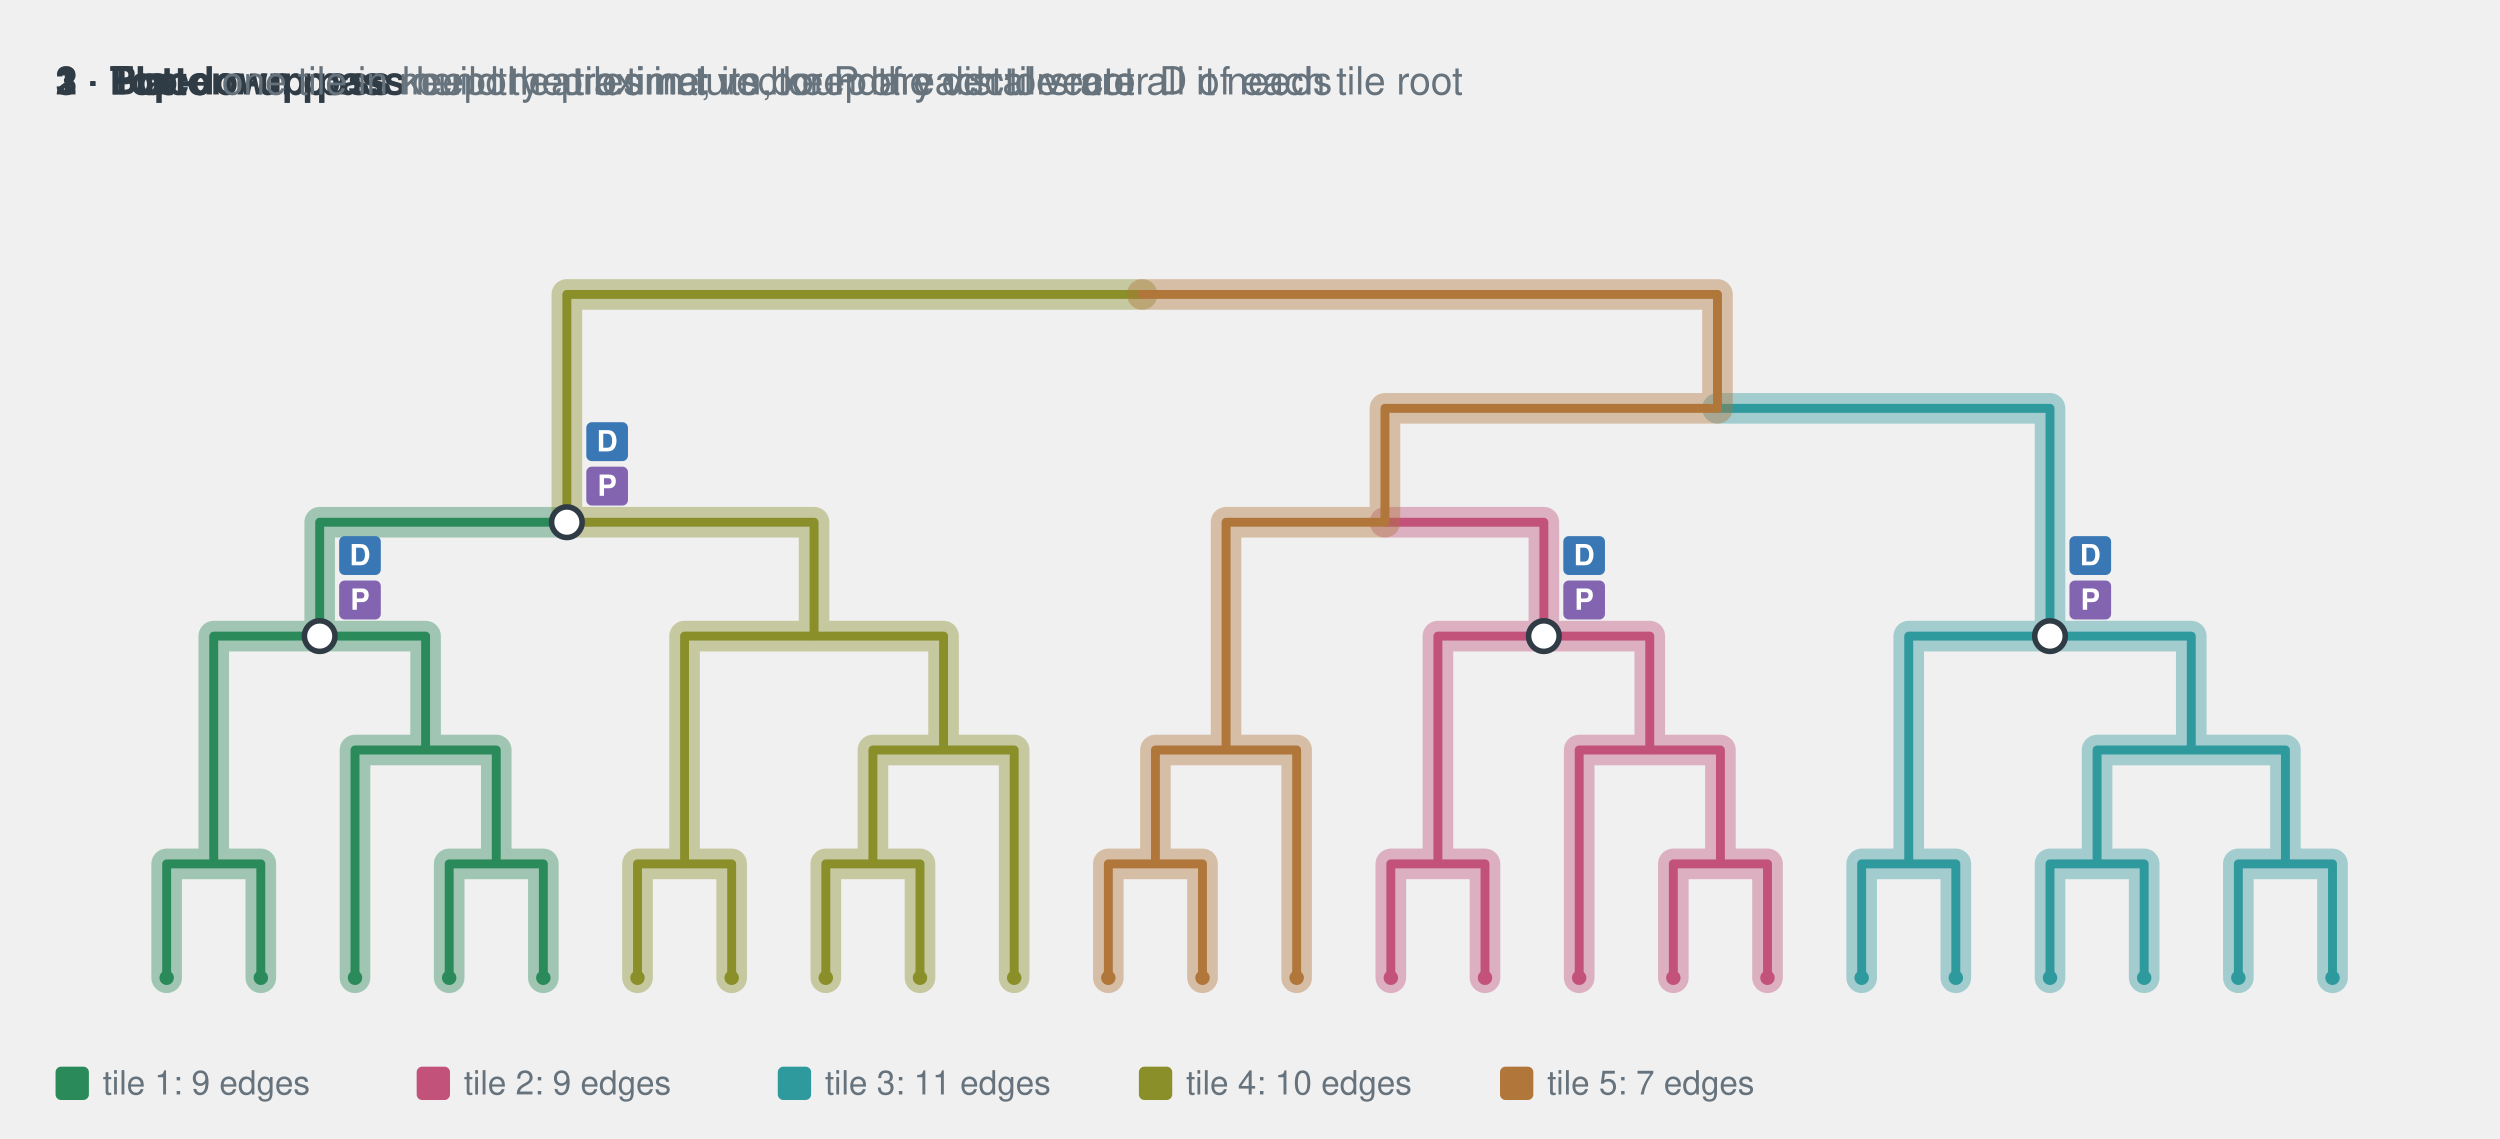
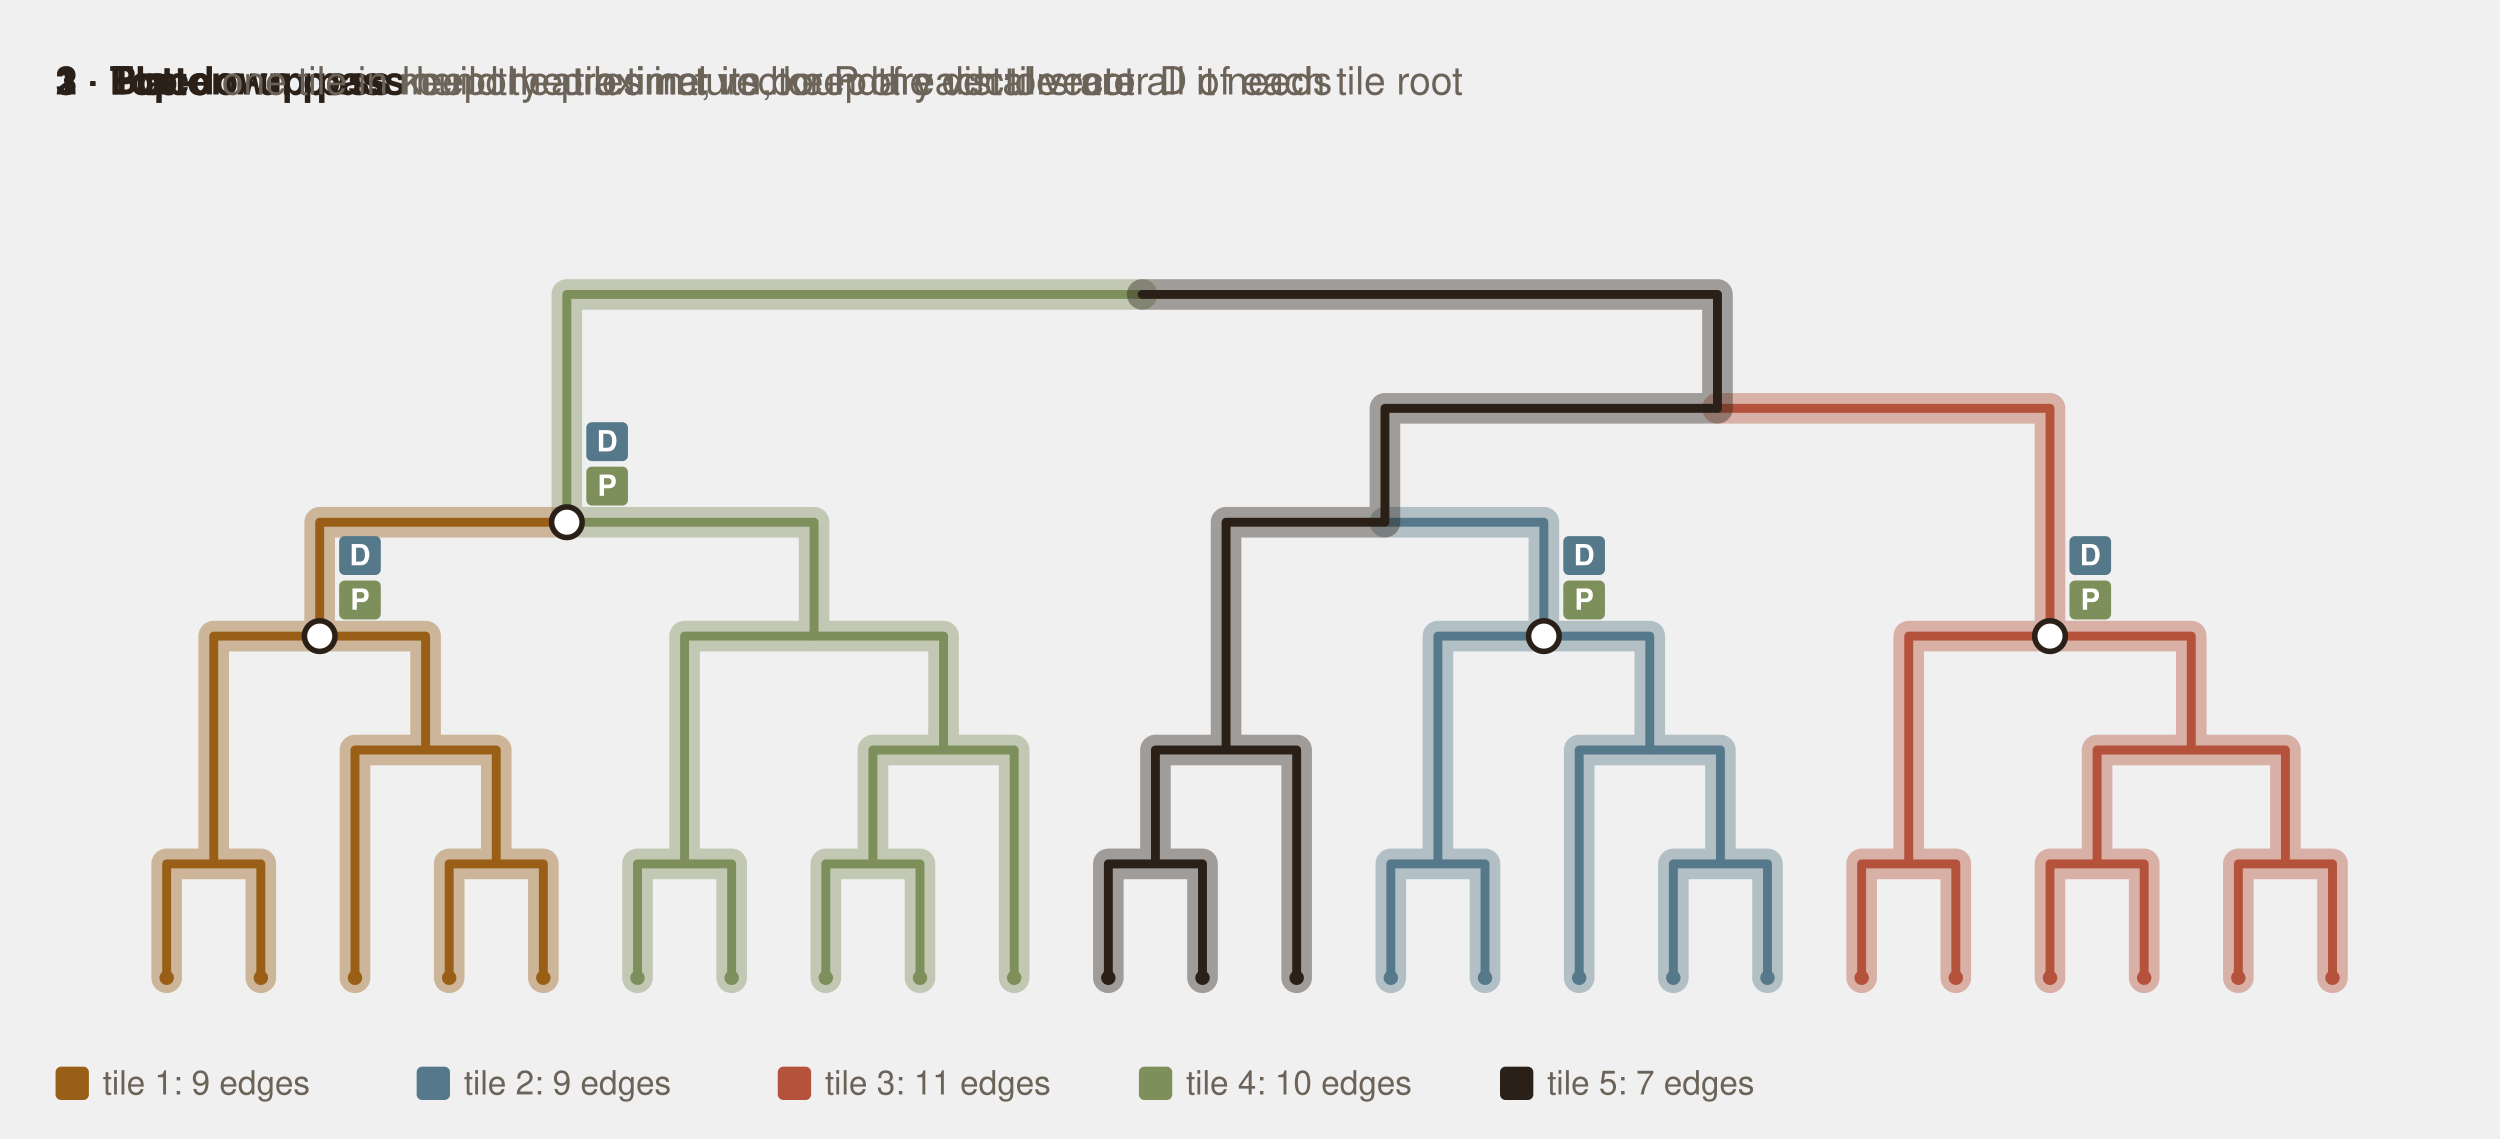
<svg xmlns="http://www.w3.org/2000/svg" viewBox="0 0 900 410" width="900" height="410" role="img" aria-labelledby="title desc">
  <style>text{font-family:"Helvetica Neue", Helvetica, Arial, "Liberation Sans", sans-serif}.mono{font-family:Menlo, Consolas, "DejaVu Sans Mono", "Liberation Mono", monospace}.static-only{display:none}@keyframes growX{from{transform:scaleX(0)}}@keyframes growY{from{transform:scaleY(0)}}@keyframes fadein{from{opacity:0}}@keyframes draw{from{stroke-dashoffset:1}}.a1{animation:ka1 21s ease-in-out infinite}@keyframes ka1{0.000%{opacity:0}1.905%{opacity:0}3.095%{opacity:1}29.524%{opacity:1}30.714%{opacity:0}100.000%{opacity:0}}.a2{animation:ka2 21s ease-in-out infinite}@keyframes ka2{0.000%{opacity:0}30.476%{opacity:0}31.667%{opacity:1}56.190%{opacity:1}57.381%{opacity:0}100.000%{opacity:0}}.a3{animation:ka3 21s ease-in-out infinite}@keyframes ka3{0.000%{opacity:0}57.143%{opacity:0}58.333%{opacity:1}97.143%{opacity:1}98.333%{opacity:0}100.000%{opacity:0}}.a4{animation:ka4 21s ease-in-out infinite}@keyframes ka4{0.000%{opacity:0}51.429%{opacity:0}52.381%{opacity:1}55.714%{opacity:1}56.667%{opacity:0}100.000%{opacity:0}}.a5{animation:ka5 21s ease-in-out infinite}@keyframes ka5{0.000%{opacity:0}59.048%{opacity:0}60.000%{opacity:1}64.286%{opacity:1}65.238%{opacity:0}100.000%{opacity:0}}.a6{animation:ka6 21s ease-in-out infinite}@keyframes ka6{0.000%{opacity:0}3.810%{opacity:0}5.238%{opacity:1}97.143%{opacity:1}98.571%{opacity:0}100.000%{opacity:0}}.a7{animation:ka7 21s ease-in-out infinite}@keyframes ka7{0.000%{opacity:0}46.667%{opacity:0}47.619%{opacity:1}50.952%{opacity:1}51.905%{opacity:0}100.000%{opacity:0}}.a8{animation:ka8 21s ease-in-out infinite}@keyframes ka8{0.000%{opacity:0}64.762%{opacity:0}65.714%{opacity:1}70.000%{opacity:1}70.952%{opacity:0}100.000%{opacity:0}}.a9{animation:ka9 21s ease-in-out infinite}@keyframes ka9{0.000%{opacity:0}9.048%{opacity:0}10.476%{opacity:1}97.143%{opacity:1}98.571%{opacity:0}100.000%{opacity:0}}.a10{animation:ka10 21s ease-in-out infinite}@keyframes ka10{0.000%{opacity:0}41.905%{opacity:0}42.857%{opacity:1}46.190%{opacity:1}47.143%{opacity:0}100.000%{opacity:0}}.a11{animation:ka11 21s ease-in-out infinite}@keyframes ka11{0.000%{opacity:0}70.476%{opacity:0}71.429%{opacity:1}75.714%{opacity:1}76.667%{opacity:0}100.000%{opacity:0}}.a12{animation:ka12 21s ease-in-out infinite}@keyframes ka12{0.000%{opacity:0}14.286%{opacity:0}15.714%{opacity:1}97.143%{opacity:1}98.571%{opacity:0}100.000%{opacity:0}}.a13{animation:ka13 21s ease-in-out infinite}@keyframes ka13{0.000%{opacity:0}37.143%{opacity:0}38.095%{opacity:1}41.429%{opacity:1}42.381%{opacity:0}100.000%{opacity:0}}.a14{animation:ka14 21s ease-in-out infinite}@keyframes ka14{0.000%{opacity:0}76.190%{opacity:0}77.143%{opacity:1}81.429%{opacity:1}82.381%{opacity:0}100.000%{opacity:0}}.a15{animation:ka15 21s ease-in-out infinite}@keyframes ka15{0.000%{opacity:0}19.524%{opacity:0}20.952%{opacity:1}97.143%{opacity:1}98.571%{opacity:0}100.000%{opacity:0}}.a16{animation:ka16 21s ease-in-out infinite}@keyframes ka16{0.000%{opacity:0}32.381%{opacity:0}33.333%{opacity:1}36.667%{opacity:1}37.619%{opacity:0}100.000%{opacity:0}}.a17{animation:ka17 21s ease-in-out infinite}@keyframes ka17{0.000%{opacity:0}81.905%{opacity:0}82.857%{opacity:1}87.143%{opacity:1}88.095%{opacity:0}100.000%{opacity:0}}.a18{animation:ka18 21s ease-in-out infinite}@keyframes ka18{0.000%{opacity:0}24.762%{opacity:0}26.190%{opacity:1}97.143%{opacity:1}98.571%{opacity:0}100.000%{opacity:0}}.a19{animation:ka19 21s ease-in-out infinite}@keyframes ka19{0.000%{opacity:0}3.810%{opacity:0}5.238%{opacity:1}97.143%{opacity:1}98.571%{opacity:0}100.000%{opacity:0}}.a20{animation:ka20 21s ease-in-out infinite}@keyframes ka20{0.000%{opacity:0}3.810%{opacity:0}5.238%{opacity:1}97.143%{opacity:1}98.571%{opacity:0}100.000%{opacity:0}}.a21{animation:ka21 21s ease-in-out infinite}@keyframes ka21{0.000%{opacity:0}3.810%{opacity:0}5.238%{opacity:1}97.143%{opacity:1}98.571%{opacity:0}100.000%{opacity:0}}.a22{animation:ka22 21s ease-in-out infinite}@keyframes ka22{0.000%{opacity:0}3.810%{opacity:0}5.238%{opacity:1}97.143%{opacity:1}98.571%{opacity:0}100.000%{opacity:0}}.a23{animation:ka23 21s ease-in-out infinite}@keyframes ka23{0.000%{opacity:0}3.810%{opacity:0}5.238%{opacity:1}97.143%{opacity:1}98.571%{opacity:0}100.000%{opacity:0}}.a24{animation:ka24 21s ease-in-out infinite}@keyframes ka24{0.000%{opacity:0}19.524%{opacity:0}20.952%{opacity:1}97.143%{opacity:1}98.571%{opacity:0}100.000%{opacity:0}}.a25{animation:ka25 21s ease-in-out infinite}@keyframes ka25{0.000%{opacity:0}19.524%{opacity:0}20.952%{opacity:1}97.143%{opacity:1}98.571%{opacity:0}100.000%{opacity:0}}.a26{animation:ka26 21s ease-in-out infinite}@keyframes ka26{0.000%{opacity:0}19.524%{opacity:0}20.952%{opacity:1}97.143%{opacity:1}98.571%{opacity:0}100.000%{opacity:0}}.a27{animation:ka27 21s ease-in-out infinite}@keyframes ka27{0.000%{opacity:0}19.524%{opacity:0}20.952%{opacity:1}97.143%{opacity:1}98.571%{opacity:0}100.000%{opacity:0}}.a28{animation:ka28 21s ease-in-out infinite}@keyframes ka28{0.000%{opacity:0}19.524%{opacity:0}20.952%{opacity:1}97.143%{opacity:1}98.571%{opacity:0}100.000%{opacity:0}}.a29{animation:ka29 21s ease-in-out infinite}@keyframes ka29{0.000%{opacity:0}24.762%{opacity:0}26.190%{opacity:1}97.143%{opacity:1}98.571%{opacity:0}100.000%{opacity:0}}.a30{animation:ka30 21s ease-in-out infinite}@keyframes ka30{0.000%{opacity:0}24.762%{opacity:0}26.190%{opacity:1}97.143%{opacity:1}98.571%{opacity:0}100.000%{opacity:0}}.a31{animation:ka31 21s ease-in-out infinite}@keyframes ka31{0.000%{opacity:0}24.762%{opacity:0}26.190%{opacity:1}97.143%{opacity:1}98.571%{opacity:0}100.000%{opacity:0}}.a32{animation:ka32 21s ease-in-out infinite}@keyframes ka32{0.000%{opacity:0}9.048%{opacity:0}10.476%{opacity:1}97.143%{opacity:1}98.571%{opacity:0}100.000%{opacity:0}}.a33{animation:ka33 21s ease-in-out infinite}@keyframes ka33{0.000%{opacity:0}9.048%{opacity:0}10.476%{opacity:1}97.143%{opacity:1}98.571%{opacity:0}100.000%{opacity:0}}.a34{animation:ka34 21s ease-in-out infinite}@keyframes ka34{0.000%{opacity:0}9.048%{opacity:0}10.476%{opacity:1}97.143%{opacity:1}98.571%{opacity:0}100.000%{opacity:0}}.a35{animation:ka35 21s ease-in-out infinite}@keyframes ka35{0.000%{opacity:0}9.048%{opacity:0}10.476%{opacity:1}97.143%{opacity:1}98.571%{opacity:0}100.000%{opacity:0}}.a36{animation:ka36 21s ease-in-out infinite}@keyframes ka36{0.000%{opacity:0}9.048%{opacity:0}10.476%{opacity:1}97.143%{opacity:1}98.571%{opacity:0}100.000%{opacity:0}}.a37{animation:ka37 21s ease-in-out infinite}@keyframes ka37{0.000%{opacity:0}14.286%{opacity:0}15.714%{opacity:1}97.143%{opacity:1}98.571%{opacity:0}100.000%{opacity:0}}.a38{animation:ka38 21s ease-in-out infinite}@keyframes ka38{0.000%{opacity:0}14.286%{opacity:0}15.714%{opacity:1}97.143%{opacity:1}98.571%{opacity:0}100.000%{opacity:0}}.a39{animation:ka39 21s ease-in-out infinite}@keyframes ka39{0.000%{opacity:0}14.286%{opacity:0}15.714%{opacity:1}97.143%{opacity:1}98.571%{opacity:0}100.000%{opacity:0}}.a40{animation:ka40 21s ease-in-out infinite}@keyframes ka40{0.000%{opacity:0}14.286%{opacity:0}15.714%{opacity:1}97.143%{opacity:1}98.571%{opacity:0}100.000%{opacity:0}}.a41{animation:ka41 21s ease-in-out infinite}@keyframes ka41{0.000%{opacity:0}14.286%{opacity:0}15.714%{opacity:1}97.143%{opacity:1}98.571%{opacity:0}100.000%{opacity:0}}.a42{animation:ka42 21s ease-in-out infinite}@keyframes ka42{0.000%{opacity:0}14.286%{opacity:0}15.714%{opacity:1}97.143%{opacity:1}98.571%{opacity:0}100.000%{opacity:0}}.a43{animation:ka43 21s ease-in-out infinite}@keyframes ka43{0.000%{opacity:0}6.667%{opacity:0}8.095%{opacity:1}97.143%{opacity:1}98.571%{opacity:0}100.000%{opacity:0}}.a44{animation:ka44 21s ease-in-out infinite}@keyframes ka44{0.000%{opacity:0}53.333%{opacity:0}54.762%{opacity:1}97.143%{opacity:1}98.571%{opacity:0}100.000%{opacity:0}}.a45{animation:ka45 21s ease-in-out infinite}@keyframes ka45{0.000%{opacity:0}11.905%{opacity:0}13.333%{opacity:1}97.143%{opacity:1}98.571%{opacity:0}100.000%{opacity:0}}.a46{animation:ka46 21s ease-in-out infinite}@keyframes ka46{0.000%{opacity:0}48.571%{opacity:0}50.000%{opacity:1}97.143%{opacity:1}98.571%{opacity:0}100.000%{opacity:0}}.a47{animation:ka47 21s ease-in-out infinite}@keyframes ka47{0.000%{opacity:0}17.143%{opacity:0}18.571%{opacity:1}97.143%{opacity:1}98.571%{opacity:0}100.000%{opacity:0}}.a48{animation:ka48 21s ease-in-out infinite}@keyframes ka48{0.000%{opacity:0}43.810%{opacity:0}45.238%{opacity:1}97.143%{opacity:1}98.571%{opacity:0}100.000%{opacity:0}}.a49{animation:ka49 21s ease-in-out infinite}@keyframes ka49{0.000%{opacity:0}22.381%{opacity:0}23.810%{opacity:1}97.143%{opacity:1}98.571%{opacity:0}100.000%{opacity:0}}.a50{animation:ka50 21s ease-in-out infinite}@keyframes ka50{0.000%{opacity:0}39.048%{opacity:0}40.476%{opacity:1}97.143%{opacity:1}98.571%{opacity:0}100.000%{opacity:0}}@media (prefers-reduced-motion:reduce){*{animation:none!important}.transient{display:none}.static-only{display:inline}}</style>
-   <text x="20" y="34" font-size="14" fill="#2f3b45" class="a1 transient">
+   <text x="20" y="34" font-size="14" fill="#2a2018" class="a1 transient">
    <tspan font-weight="bold">1 · Bottom-up pass</tspan>
-     <tspan fill="#66727c">build the tiles in turn, keep the distal vector D of each tile root</tspan>
+     <tspan fill="#6b6258">build the tiles in turn, keep the distal vector D of each tile root</tspan>
  </text>
-   <text x="20" y="34" font-size="14" fill="#2f3b45" class="a2 transient">
+   <text x="20" y="34" font-size="14" fill="#2a2018" class="a2 transient">
    <tspan font-weight="bold">2 · Top-down pass</tspan>
-     <tspan fill="#66727c">keep the proximal vector P of each tile root</tspan>
+     <tspan fill="#6b6258">keep the proximal vector P of each tile root</tspan>
  </text>
-   <text x="20" y="34" font-size="14" fill="#2f3b45" class="a3 transient">
+   <text x="20" y="34" font-size="14" fill="#2a2018" class="a3 transient">
    <tspan font-weight="bold">3 · Place</tspan>
-     <tspan fill="#66727c">one tile in memory at a time; its boundary vectors are all it needs</tspan>
+     <tspan fill="#6b6258">one tile in memory at a time; its boundary vectors are all it needs</tspan>
  </text>
-   <text x="20" y="34" font-size="14" fill="#2f3b45" class="static-only">
+   <text x="20" y="34" font-size="14" fill="#2a2018" class="static-only">
    <tspan font-weight="bold">5 tiles of at most 12 edges</tspan>
-     <tspan fill="#66727c">D, P: the boundary vectors kept for each tile root</tspan>
+     <tspan fill="#6b6258">D, P: the boundary vectors kept for each tile root</tspan>
  </text>
-   <path d="M76.95 311 H60 V352" fill="none" stroke="#c9d1d7" stroke-width="3" stroke-linejoin="round" stroke-linecap="round" />
-   <path d="M76.95 311 H93.9 V352" fill="none" stroke="#c9d1d7" stroke-width="3" stroke-linejoin="round" stroke-linecap="round" />
-   <path d="M115.09 229 H76.95 V311" fill="none" stroke="#c9d1d7" stroke-width="3" stroke-linejoin="round" stroke-linecap="round" />
-   <path d="M153.22 270 H127.8 V352" fill="none" stroke="#c9d1d7" stroke-width="3" stroke-linejoin="round" stroke-linecap="round" />
-   <path d="M178.65 311 H161.7 V352" fill="none" stroke="#c9d1d7" stroke-width="3" stroke-linejoin="round" stroke-linecap="round" />
-   <path d="M178.65 311 H195.6 V352" fill="none" stroke="#c9d1d7" stroke-width="3" stroke-linejoin="round" stroke-linecap="round" />
-   <path d="M153.22 270 H178.65 V311" fill="none" stroke="#c9d1d7" stroke-width="3" stroke-linejoin="round" stroke-linecap="round" />
-   <path d="M115.09 229 H153.22 V270" fill="none" stroke="#c9d1d7" stroke-width="3" stroke-linejoin="round" stroke-linecap="round" />
-   <path d="M204.07 188 H115.09 V229" fill="none" stroke="#c9d1d7" stroke-width="3" stroke-linejoin="round" stroke-linecap="round" />
-   <path d="M246.45 311 H229.5 V352" fill="none" stroke="#c9d1d7" stroke-width="3" stroke-linejoin="round" stroke-linecap="round" />
-   <path d="M246.45 311 H263.4 V352" fill="none" stroke="#c9d1d7" stroke-width="3" stroke-linejoin="round" stroke-linecap="round" />
-   <path d="M293.06 229 H246.45 V311" fill="none" stroke="#c9d1d7" stroke-width="3" stroke-linejoin="round" stroke-linecap="round" />
-   <path d="M314.25 311 H297.3 V352" fill="none" stroke="#c9d1d7" stroke-width="3" stroke-linejoin="round" stroke-linecap="round" />
-   <path d="M314.25 311 H331.2 V352" fill="none" stroke="#c9d1d7" stroke-width="3" stroke-linejoin="round" stroke-linecap="round" />
-   <path d="M339.68 270 H314.25 V311" fill="none" stroke="#c9d1d7" stroke-width="3" stroke-linejoin="round" stroke-linecap="round" />
-   <path d="M339.68 270 H365.1 V352" fill="none" stroke="#c9d1d7" stroke-width="3" stroke-linejoin="round" stroke-linecap="round" />
-   <path d="M293.06 229 H339.68 V270" fill="none" stroke="#c9d1d7" stroke-width="3" stroke-linejoin="round" stroke-linecap="round" />
-   <path d="M204.07 188 H293.06 V229" fill="none" stroke="#c9d1d7" stroke-width="3" stroke-linejoin="round" stroke-linecap="round" />
-   <path d="M411.18 106 H204.07 V188" fill="none" stroke="#c9d1d7" stroke-width="3" stroke-linejoin="round" stroke-linecap="round" />
-   <path d="M415.95 311 H399 V352" fill="none" stroke="#c9d1d7" stroke-width="3" stroke-linejoin="round" stroke-linecap="round" />
-   <path d="M415.95 311 H432.9 V352" fill="none" stroke="#c9d1d7" stroke-width="3" stroke-linejoin="round" stroke-linecap="round" />
-   <path d="M441.38 270 H415.95 V311" fill="none" stroke="#c9d1d7" stroke-width="3" stroke-linejoin="round" stroke-linecap="round" />
-   <path d="M441.38 270 H466.8 V352" fill="none" stroke="#c9d1d7" stroke-width="3" stroke-linejoin="round" stroke-linecap="round" />
-   <path d="M498.58 188 H441.38 V270" fill="none" stroke="#c9d1d7" stroke-width="3" stroke-linejoin="round" stroke-linecap="round" />
-   <path d="M517.65 311 H500.7 V352" fill="none" stroke="#c9d1d7" stroke-width="3" stroke-linejoin="round" stroke-linecap="round" />
-   <path d="M517.65 311 H534.6 V352" fill="none" stroke="#c9d1d7" stroke-width="3" stroke-linejoin="round" stroke-linecap="round" />
-   <path d="M555.79 229 H517.65 V311" fill="none" stroke="#c9d1d7" stroke-width="3" stroke-linejoin="round" stroke-linecap="round" />
-   <path d="M593.92 270 H568.5 V352" fill="none" stroke="#c9d1d7" stroke-width="3" stroke-linejoin="round" stroke-linecap="round" />
-   <path d="M619.35 311 H602.4 V352" fill="none" stroke="#c9d1d7" stroke-width="3" stroke-linejoin="round" stroke-linecap="round" />
-   <path d="M619.35 311 H636.3 V352" fill="none" stroke="#c9d1d7" stroke-width="3" stroke-linejoin="round" stroke-linecap="round" />
-   <path d="M593.92 270 H619.35 V311" fill="none" stroke="#c9d1d7" stroke-width="3" stroke-linejoin="round" stroke-linecap="round" />
-   <path d="M555.79 229 H593.92 V270" fill="none" stroke="#c9d1d7" stroke-width="3" stroke-linejoin="round" stroke-linecap="round" />
-   <path d="M498.58 188 H555.79 V229" fill="none" stroke="#c9d1d7" stroke-width="3" stroke-linejoin="round" stroke-linecap="round" />
-   <path d="M618.29 147 H498.58 V188" fill="none" stroke="#c9d1d7" stroke-width="3" stroke-linejoin="round" stroke-linecap="round" />
-   <path d="M687.15 311 H670.2 V352" fill="none" stroke="#c9d1d7" stroke-width="3" stroke-linejoin="round" stroke-linecap="round" />
-   <path d="M687.15 311 H704.1 V352" fill="none" stroke="#c9d1d7" stroke-width="3" stroke-linejoin="round" stroke-linecap="round" />
-   <path d="M738 229 H687.15 V311" fill="none" stroke="#c9d1d7" stroke-width="3" stroke-linejoin="round" stroke-linecap="round" />
-   <path d="M754.95 311 H738 V352" fill="none" stroke="#c9d1d7" stroke-width="3" stroke-linejoin="round" stroke-linecap="round" />
-   <path d="M754.95 311 H771.9 V352" fill="none" stroke="#c9d1d7" stroke-width="3" stroke-linejoin="round" stroke-linecap="round" />
-   <path d="M788.85 270 H754.95 V311" fill="none" stroke="#c9d1d7" stroke-width="3" stroke-linejoin="round" stroke-linecap="round" />
-   <path d="M822.75 311 H805.8 V352" fill="none" stroke="#c9d1d7" stroke-width="3" stroke-linejoin="round" stroke-linecap="round" />
-   <path d="M822.75 311 H839.7 V352" fill="none" stroke="#c9d1d7" stroke-width="3" stroke-linejoin="round" stroke-linecap="round" />
-   <path d="M788.85 270 H822.75 V311" fill="none" stroke="#c9d1d7" stroke-width="3" stroke-linejoin="round" stroke-linecap="round" />
-   <path d="M738 229 H788.85 V270" fill="none" stroke="#c9d1d7" stroke-width="3" stroke-linejoin="round" stroke-linecap="round" />
-   <path d="M618.29 147 H738 V229" fill="none" stroke="#c9d1d7" stroke-width="3" stroke-linejoin="round" stroke-linecap="round" />
-   <path d="M411.18 106 H618.29 V147" fill="none" stroke="#c9d1d7" stroke-width="3" stroke-linejoin="round" stroke-linecap="round" />
-   <path d="M76.95 311 H60 V352 M76.95 311 H93.9 V352 M115.09 229 H76.95 V311 M153.22 270 H127.8 V352 M178.65 311 H161.7 V352 M178.65 311 H195.6 V352 M153.22 270 H178.65 V311 M115.09 229 H153.22 V270 M204.07 188 H115.09 V229" fill="none" stroke="#2b8a5a" stroke-width="11" stroke-opacity="0.2" stroke-linejoin="round" stroke-linecap="round" class="a4 transient" />
-   <path d="M76.95 311 H60 V352 M76.95 311 H93.9 V352 M115.09 229 H76.95 V311 M153.22 270 H127.8 V352 M178.65 311 H161.7 V352 M178.65 311 H195.6 V352 M153.22 270 H178.65 V311 M115.09 229 H153.22 V270 M204.07 188 H115.09 V229" fill="none" stroke="#2b8a5a" stroke-width="11" stroke-opacity="0.25" stroke-linejoin="round" stroke-linecap="round" class="a5 transient" />
-   <path d="M76.95 311 H60 V352 M76.95 311 H93.9 V352 M115.09 229 H76.95 V311 M153.22 270 H127.8 V352 M178.65 311 H161.7 V352 M178.65 311 H195.6 V352 M153.22 270 H178.65 V311 M115.09 229 H153.22 V270 M204.07 188 H115.09 V229" fill="none" stroke="#2b8a5a" stroke-width="3.2" stroke-linejoin="round" stroke-linecap="round" class="a6" />
-   <path d="M517.65 311 H500.7 V352 M517.65 311 H534.6 V352 M555.79 229 H517.65 V311 M593.92 270 H568.5 V352 M619.35 311 H602.4 V352 M619.35 311 H636.3 V352 M593.92 270 H619.35 V311 M555.79 229 H593.92 V270 M498.58 188 H555.79 V229" fill="none" stroke="#c2527a" stroke-width="11" stroke-opacity="0.2" stroke-linejoin="round" stroke-linecap="round" class="a7 transient" />
-   <path d="M517.65 311 H500.7 V352 M517.65 311 H534.6 V352 M555.79 229 H517.65 V311 M593.92 270 H568.5 V352 M619.35 311 H602.4 V352 M619.35 311 H636.3 V352 M593.92 270 H619.35 V311 M555.79 229 H593.92 V270 M498.58 188 H555.79 V229" fill="none" stroke="#c2527a" stroke-width="11" stroke-opacity="0.25" stroke-linejoin="round" stroke-linecap="round" class="a8 transient" />
-   <path d="M517.65 311 H500.7 V352 M517.65 311 H534.6 V352 M555.79 229 H517.65 V311 M593.92 270 H568.5 V352 M619.35 311 H602.4 V352 M619.35 311 H636.3 V352 M593.92 270 H619.35 V311 M555.79 229 H593.92 V270 M498.58 188 H555.79 V229" fill="none" stroke="#c2527a" stroke-width="3.2" stroke-linejoin="round" stroke-linecap="round" class="a9" />
-   <path d="M687.15 311 H670.2 V352 M687.15 311 H704.1 V352 M738 229 H687.15 V311 M754.95 311 H738 V352 M754.95 311 H771.9 V352 M788.85 270 H754.95 V311 M822.75 311 H805.8 V352 M822.75 311 H839.7 V352 M788.85 270 H822.75 V311 M738 229 H788.85 V270 M618.29 147 H738 V229" fill="none" stroke="#2f9a9e" stroke-width="11" stroke-opacity="0.2" stroke-linejoin="round" stroke-linecap="round" class="a10 transient" />
-   <path d="M687.15 311 H670.2 V352 M687.15 311 H704.1 V352 M738 229 H687.15 V311 M754.95 311 H738 V352 M754.95 311 H771.9 V352 M788.85 270 H754.95 V311 M822.75 311 H805.8 V352 M822.75 311 H839.7 V352 M788.85 270 H822.75 V311 M738 229 H788.85 V270 M618.29 147 H738 V229" fill="none" stroke="#2f9a9e" stroke-width="11" stroke-opacity="0.25" stroke-linejoin="round" stroke-linecap="round" class="a11 transient" />
-   <path d="M687.15 311 H670.2 V352 M687.15 311 H704.1 V352 M738 229 H687.15 V311 M754.95 311 H738 V352 M754.95 311 H771.9 V352 M788.85 270 H754.95 V311 M822.75 311 H805.8 V352 M822.75 311 H839.7 V352 M788.85 270 H822.75 V311 M738 229 H788.85 V270 M618.29 147 H738 V229" fill="none" stroke="#2f9a9e" stroke-width="3.2" stroke-linejoin="round" stroke-linecap="round" class="a12" />
-   <path d="M246.45 311 H229.5 V352 M246.45 311 H263.4 V352 M293.06 229 H246.45 V311 M314.25 311 H297.3 V352 M314.25 311 H331.2 V352 M339.68 270 H314.25 V311 M339.68 270 H365.1 V352 M293.06 229 H339.68 V270 M204.07 188 H293.06 V229 M411.18 106 H204.07 V188" fill="none" stroke="#8a8f2a" stroke-width="11" stroke-opacity="0.2" stroke-linejoin="round" stroke-linecap="round" class="a13 transient" />
-   <path d="M246.45 311 H229.5 V352 M246.45 311 H263.4 V352 M293.06 229 H246.45 V311 M314.25 311 H297.3 V352 M314.25 311 H331.2 V352 M339.68 270 H314.25 V311 M339.68 270 H365.1 V352 M293.06 229 H339.68 V270 M204.07 188 H293.06 V229 M411.18 106 H204.07 V188" fill="none" stroke="#8a8f2a" stroke-width="11" stroke-opacity="0.25" stroke-linejoin="round" stroke-linecap="round" class="a14 transient" />
-   <path d="M246.45 311 H229.5 V352 M246.45 311 H263.4 V352 M293.06 229 H246.45 V311 M314.25 311 H297.3 V352 M314.25 311 H331.2 V352 M339.68 270 H314.25 V311 M339.68 270 H365.1 V352 M293.06 229 H339.68 V270 M204.07 188 H293.06 V229 M411.18 106 H204.07 V188" fill="none" stroke="#8a8f2a" stroke-width="3.2" stroke-linejoin="round" stroke-linecap="round" class="a15" />
-   <path d="M415.95 311 H399 V352 M415.95 311 H432.9 V352 M441.38 270 H415.95 V311 M441.38 270 H466.8 V352 M498.58 188 H441.38 V270 M618.29 147 H498.58 V188 M411.18 106 H618.29 V147" fill="none" stroke="#b0763a" stroke-width="11" stroke-opacity="0.2" stroke-linejoin="round" stroke-linecap="round" class="a16 transient" />
-   <path d="M415.95 311 H399 V352 M415.95 311 H432.9 V352 M441.38 270 H415.95 V311 M441.38 270 H466.8 V352 M498.58 188 H441.38 V270 M618.29 147 H498.58 V188 M411.18 106 H618.29 V147" fill="none" stroke="#b0763a" stroke-width="11" stroke-opacity="0.25" stroke-linejoin="round" stroke-linecap="round" class="a17 transient" />
-   <path d="M415.95 311 H399 V352 M415.95 311 H432.9 V352 M441.38 270 H415.95 V311 M441.38 270 H466.8 V352 M498.58 188 H441.38 V270 M618.29 147 H498.58 V188 M411.18 106 H618.29 V147" fill="none" stroke="#b0763a" stroke-width="3.2" stroke-linejoin="round" stroke-linecap="round" class="a18" />
-   <circle cx="60" cy="352" r="2.6" fill="#2b8a5a" class="a19" />
-   <circle cx="93.9" cy="352" r="2.6" fill="#2b8a5a" class="a20" />
-   <circle cx="127.8" cy="352" r="2.6" fill="#2b8a5a" class="a21" />
-   <circle cx="161.7" cy="352" r="2.6" fill="#2b8a5a" class="a22" />
-   <circle cx="195.6" cy="352" r="2.6" fill="#2b8a5a" class="a23" />
-   <circle cx="229.5" cy="352" r="2.6" fill="#8a8f2a" class="a24" />
-   <circle cx="263.4" cy="352" r="2.6" fill="#8a8f2a" class="a25" />
-   <circle cx="297.3" cy="352" r="2.6" fill="#8a8f2a" class="a26" />
-   <circle cx="331.2" cy="352" r="2.6" fill="#8a8f2a" class="a27" />
-   <circle cx="365.1" cy="352" r="2.6" fill="#8a8f2a" class="a28" />
-   <circle cx="399" cy="352" r="2.6" fill="#b0763a" class="a29" />
-   <circle cx="432.9" cy="352" r="2.6" fill="#b0763a" class="a30" />
-   <circle cx="466.8" cy="352" r="2.6" fill="#b0763a" class="a31" />
-   <circle cx="500.7" cy="352" r="2.6" fill="#c2527a" class="a32" />
-   <circle cx="534.6" cy="352" r="2.6" fill="#c2527a" class="a33" />
-   <circle cx="568.5" cy="352" r="2.6" fill="#c2527a" class="a34" />
-   <circle cx="602.4" cy="352" r="2.6" fill="#c2527a" class="a35" />
-   <circle cx="636.3" cy="352" r="2.6" fill="#c2527a" class="a36" />
-   <circle cx="670.2" cy="352" r="2.6" fill="#2f9a9e" class="a37" />
-   <circle cx="704.1" cy="352" r="2.6" fill="#2f9a9e" class="a38" />
-   <circle cx="738" cy="352" r="2.6" fill="#2f9a9e" class="a39" />
-   <circle cx="771.9" cy="352" r="2.6" fill="#2f9a9e" class="a40" />
-   <circle cx="805.8" cy="352" r="2.6" fill="#2f9a9e" class="a41" />
-   <circle cx="839.7" cy="352" r="2.6" fill="#2f9a9e" class="a42" />
-   <circle cx="115.09" cy="229" r="5.5" fill="#ffffff" stroke="#2f3b45" stroke-width="2" />
+   <path d="M76.95 311 H60 V352" fill="none" stroke="#d6cfc3" stroke-width="3" stroke-linejoin="round" stroke-linecap="round" />
+   <path d="M76.95 311 H93.9 V352" fill="none" stroke="#d6cfc3" stroke-width="3" stroke-linejoin="round" stroke-linecap="round" />
+   <path d="M115.09 229 H76.95 V311" fill="none" stroke="#d6cfc3" stroke-width="3" stroke-linejoin="round" stroke-linecap="round" />
+   <path d="M153.22 270 H127.8 V352" fill="none" stroke="#d6cfc3" stroke-width="3" stroke-linejoin="round" stroke-linecap="round" />
+   <path d="M178.65 311 H161.7 V352" fill="none" stroke="#d6cfc3" stroke-width="3" stroke-linejoin="round" stroke-linecap="round" />
+   <path d="M178.65 311 H195.6 V352" fill="none" stroke="#d6cfc3" stroke-width="3" stroke-linejoin="round" stroke-linecap="round" />
+   <path d="M153.22 270 H178.65 V311" fill="none" stroke="#d6cfc3" stroke-width="3" stroke-linejoin="round" stroke-linecap="round" />
+   <path d="M115.09 229 H153.22 V270" fill="none" stroke="#d6cfc3" stroke-width="3" stroke-linejoin="round" stroke-linecap="round" />
+   <path d="M204.07 188 H115.09 V229" fill="none" stroke="#d6cfc3" stroke-width="3" stroke-linejoin="round" stroke-linecap="round" />
+   <path d="M246.45 311 H229.5 V352" fill="none" stroke="#d6cfc3" stroke-width="3" stroke-linejoin="round" stroke-linecap="round" />
+   <path d="M246.45 311 H263.4 V352" fill="none" stroke="#d6cfc3" stroke-width="3" stroke-linejoin="round" stroke-linecap="round" />
+   <path d="M293.06 229 H246.45 V311" fill="none" stroke="#d6cfc3" stroke-width="3" stroke-linejoin="round" stroke-linecap="round" />
+   <path d="M314.25 311 H297.3 V352" fill="none" stroke="#d6cfc3" stroke-width="3" stroke-linejoin="round" stroke-linecap="round" />
+   <path d="M314.25 311 H331.2 V352" fill="none" stroke="#d6cfc3" stroke-width="3" stroke-linejoin="round" stroke-linecap="round" />
+   <path d="M339.68 270 H314.25 V311" fill="none" stroke="#d6cfc3" stroke-width="3" stroke-linejoin="round" stroke-linecap="round" />
+   <path d="M339.68 270 H365.1 V352" fill="none" stroke="#d6cfc3" stroke-width="3" stroke-linejoin="round" stroke-linecap="round" />
+   <path d="M293.06 229 H339.68 V270" fill="none" stroke="#d6cfc3" stroke-width="3" stroke-linejoin="round" stroke-linecap="round" />
+   <path d="M204.07 188 H293.06 V229" fill="none" stroke="#d6cfc3" stroke-width="3" stroke-linejoin="round" stroke-linecap="round" />
+   <path d="M411.18 106 H204.07 V188" fill="none" stroke="#d6cfc3" stroke-width="3" stroke-linejoin="round" stroke-linecap="round" />
+   <path d="M415.95 311 H399 V352" fill="none" stroke="#d6cfc3" stroke-width="3" stroke-linejoin="round" stroke-linecap="round" />
+   <path d="M415.95 311 H432.9 V352" fill="none" stroke="#d6cfc3" stroke-width="3" stroke-linejoin="round" stroke-linecap="round" />
+   <path d="M441.38 270 H415.95 V311" fill="none" stroke="#d6cfc3" stroke-width="3" stroke-linejoin="round" stroke-linecap="round" />
+   <path d="M441.38 270 H466.8 V352" fill="none" stroke="#d6cfc3" stroke-width="3" stroke-linejoin="round" stroke-linecap="round" />
+   <path d="M498.58 188 H441.38 V270" fill="none" stroke="#d6cfc3" stroke-width="3" stroke-linejoin="round" stroke-linecap="round" />
+   <path d="M517.65 311 H500.7 V352" fill="none" stroke="#d6cfc3" stroke-width="3" stroke-linejoin="round" stroke-linecap="round" />
+   <path d="M517.65 311 H534.6 V352" fill="none" stroke="#d6cfc3" stroke-width="3" stroke-linejoin="round" stroke-linecap="round" />
+   <path d="M555.79 229 H517.65 V311" fill="none" stroke="#d6cfc3" stroke-width="3" stroke-linejoin="round" stroke-linecap="round" />
+   <path d="M593.92 270 H568.5 V352" fill="none" stroke="#d6cfc3" stroke-width="3" stroke-linejoin="round" stroke-linecap="round" />
+   <path d="M619.35 311 H602.4 V352" fill="none" stroke="#d6cfc3" stroke-width="3" stroke-linejoin="round" stroke-linecap="round" />
+   <path d="M619.35 311 H636.3 V352" fill="none" stroke="#d6cfc3" stroke-width="3" stroke-linejoin="round" stroke-linecap="round" />
+   <path d="M593.92 270 H619.35 V311" fill="none" stroke="#d6cfc3" stroke-width="3" stroke-linejoin="round" stroke-linecap="round" />
+   <path d="M555.79 229 H593.92 V270" fill="none" stroke="#d6cfc3" stroke-width="3" stroke-linejoin="round" stroke-linecap="round" />
+   <path d="M498.58 188 H555.79 V229" fill="none" stroke="#d6cfc3" stroke-width="3" stroke-linejoin="round" stroke-linecap="round" />
+   <path d="M618.29 147 H498.58 V188" fill="none" stroke="#d6cfc3" stroke-width="3" stroke-linejoin="round" stroke-linecap="round" />
+   <path d="M687.15 311 H670.2 V352" fill="none" stroke="#d6cfc3" stroke-width="3" stroke-linejoin="round" stroke-linecap="round" />
+   <path d="M687.15 311 H704.1 V352" fill="none" stroke="#d6cfc3" stroke-width="3" stroke-linejoin="round" stroke-linecap="round" />
+   <path d="M738 229 H687.15 V311" fill="none" stroke="#d6cfc3" stroke-width="3" stroke-linejoin="round" stroke-linecap="round" />
+   <path d="M754.95 311 H738 V352" fill="none" stroke="#d6cfc3" stroke-width="3" stroke-linejoin="round" stroke-linecap="round" />
+   <path d="M754.95 311 H771.9 V352" fill="none" stroke="#d6cfc3" stroke-width="3" stroke-linejoin="round" stroke-linecap="round" />
+   <path d="M788.85 270 H754.95 V311" fill="none" stroke="#d6cfc3" stroke-width="3" stroke-linejoin="round" stroke-linecap="round" />
+   <path d="M822.75 311 H805.8 V352" fill="none" stroke="#d6cfc3" stroke-width="3" stroke-linejoin="round" stroke-linecap="round" />
+   <path d="M822.75 311 H839.7 V352" fill="none" stroke="#d6cfc3" stroke-width="3" stroke-linejoin="round" stroke-linecap="round" />
+   <path d="M788.85 270 H822.75 V311" fill="none" stroke="#d6cfc3" stroke-width="3" stroke-linejoin="round" stroke-linecap="round" />
+   <path d="M738 229 H788.85 V270" fill="none" stroke="#d6cfc3" stroke-width="3" stroke-linejoin="round" stroke-linecap="round" />
+   <path d="M618.29 147 H738 V229" fill="none" stroke="#d6cfc3" stroke-width="3" stroke-linejoin="round" stroke-linecap="round" />
+   <path d="M411.18 106 H618.29 V147" fill="none" stroke="#d6cfc3" stroke-width="3" stroke-linejoin="round" stroke-linecap="round" />
+   <path d="M76.95 311 H60 V352 M76.95 311 H93.9 V352 M115.09 229 H76.95 V311 M153.22 270 H127.8 V352 M178.65 311 H161.7 V352 M178.65 311 H195.6 V352 M153.22 270 H178.65 V311 M115.09 229 H153.22 V270 M204.07 188 H115.09 V229" fill="none" stroke="#9a5f16" stroke-width="11" stroke-opacity="0.2" stroke-linejoin="round" stroke-linecap="round" class="a4 transient" />
+   <path d="M76.95 311 H60 V352 M76.95 311 H93.9 V352 M115.09 229 H76.95 V311 M153.22 270 H127.8 V352 M178.65 311 H161.7 V352 M178.65 311 H195.6 V352 M153.22 270 H178.65 V311 M115.09 229 H153.22 V270 M204.07 188 H115.09 V229" fill="none" stroke="#9a5f16" stroke-width="11" stroke-opacity="0.25" stroke-linejoin="round" stroke-linecap="round" class="a5 transient" />
+   <path d="M76.95 311 H60 V352 M76.95 311 H93.9 V352 M115.09 229 H76.95 V311 M153.22 270 H127.8 V352 M178.65 311 H161.7 V352 M178.65 311 H195.6 V352 M153.22 270 H178.65 V311 M115.09 229 H153.22 V270 M204.07 188 H115.09 V229" fill="none" stroke="#9a5f16" stroke-width="3.2" stroke-linejoin="round" stroke-linecap="round" class="a6" />
+   <path d="M517.65 311 H500.7 V352 M517.65 311 H534.6 V352 M555.79 229 H517.65 V311 M593.92 270 H568.5 V352 M619.35 311 H602.4 V352 M619.35 311 H636.3 V352 M593.92 270 H619.35 V311 M555.79 229 H593.92 V270 M498.58 188 H555.79 V229" fill="none" stroke="#55788a" stroke-width="11" stroke-opacity="0.2" stroke-linejoin="round" stroke-linecap="round" class="a7 transient" />
+   <path d="M517.65 311 H500.7 V352 M517.65 311 H534.6 V352 M555.79 229 H517.65 V311 M593.92 270 H568.5 V352 M619.35 311 H602.4 V352 M619.35 311 H636.3 V352 M593.92 270 H619.35 V311 M555.79 229 H593.92 V270 M498.58 188 H555.79 V229" fill="none" stroke="#55788a" stroke-width="11" stroke-opacity="0.25" stroke-linejoin="round" stroke-linecap="round" class="a8 transient" />
+   <path d="M517.65 311 H500.7 V352 M517.65 311 H534.6 V352 M555.79 229 H517.65 V311 M593.92 270 H568.5 V352 M619.35 311 H602.4 V352 M619.35 311 H636.3 V352 M593.92 270 H619.35 V311 M555.79 229 H593.92 V270 M498.58 188 H555.79 V229" fill="none" stroke="#55788a" stroke-width="3.2" stroke-linejoin="round" stroke-linecap="round" class="a9" />
+   <path d="M687.15 311 H670.2 V352 M687.15 311 H704.1 V352 M738 229 H687.15 V311 M754.95 311 H738 V352 M754.95 311 H771.9 V352 M788.85 270 H754.95 V311 M822.75 311 H805.8 V352 M822.75 311 H839.7 V352 M788.85 270 H822.75 V311 M738 229 H788.85 V270 M618.29 147 H738 V229" fill="none" stroke="#b5523b" stroke-width="11" stroke-opacity="0.2" stroke-linejoin="round" stroke-linecap="round" class="a10 transient" />
+   <path d="M687.15 311 H670.2 V352 M687.15 311 H704.1 V352 M738 229 H687.15 V311 M754.95 311 H738 V352 M754.95 311 H771.9 V352 M788.85 270 H754.95 V311 M822.75 311 H805.8 V352 M822.75 311 H839.7 V352 M788.85 270 H822.75 V311 M738 229 H788.85 V270 M618.29 147 H738 V229" fill="none" stroke="#b5523b" stroke-width="11" stroke-opacity="0.25" stroke-linejoin="round" stroke-linecap="round" class="a11 transient" />
+   <path d="M687.15 311 H670.2 V352 M687.15 311 H704.1 V352 M738 229 H687.15 V311 M754.95 311 H738 V352 M754.95 311 H771.9 V352 M788.85 270 H754.95 V311 M822.75 311 H805.8 V352 M822.75 311 H839.7 V352 M788.85 270 H822.75 V311 M738 229 H788.85 V270 M618.29 147 H738 V229" fill="none" stroke="#b5523b" stroke-width="3.2" stroke-linejoin="round" stroke-linecap="round" class="a12" />
+   <path d="M246.45 311 H229.5 V352 M246.45 311 H263.4 V352 M293.06 229 H246.45 V311 M314.25 311 H297.3 V352 M314.25 311 H331.2 V352 M339.68 270 H314.25 V311 M339.68 270 H365.1 V352 M293.06 229 H339.68 V270 M204.07 188 H293.06 V229 M411.18 106 H204.07 V188" fill="none" stroke="#7d8f5a" stroke-width="11" stroke-opacity="0.2" stroke-linejoin="round" stroke-linecap="round" class="a13 transient" />
+   <path d="M246.45 311 H229.5 V352 M246.45 311 H263.4 V352 M293.06 229 H246.45 V311 M314.25 311 H297.3 V352 M314.25 311 H331.2 V352 M339.68 270 H314.25 V311 M339.68 270 H365.1 V352 M293.06 229 H339.68 V270 M204.07 188 H293.06 V229 M411.18 106 H204.07 V188" fill="none" stroke="#7d8f5a" stroke-width="11" stroke-opacity="0.25" stroke-linejoin="round" stroke-linecap="round" class="a14 transient" />
+   <path d="M246.45 311 H229.5 V352 M246.45 311 H263.4 V352 M293.06 229 H246.45 V311 M314.25 311 H297.3 V352 M314.25 311 H331.2 V352 M339.68 270 H314.25 V311 M339.68 270 H365.1 V352 M293.06 229 H339.68 V270 M204.07 188 H293.06 V229 M411.18 106 H204.07 V188" fill="none" stroke="#7d8f5a" stroke-width="3.2" stroke-linejoin="round" stroke-linecap="round" class="a15" />
+   <path d="M415.95 311 H399 V352 M415.95 311 H432.9 V352 M441.38 270 H415.95 V311 M441.38 270 H466.8 V352 M498.58 188 H441.38 V270 M618.29 147 H498.58 V188 M411.18 106 H618.29 V147" fill="none" stroke="#2a2018" stroke-width="11" stroke-opacity="0.2" stroke-linejoin="round" stroke-linecap="round" class="a16 transient" />
+   <path d="M415.95 311 H399 V352 M415.95 311 H432.9 V352 M441.38 270 H415.95 V311 M441.38 270 H466.8 V352 M498.58 188 H441.38 V270 M618.29 147 H498.58 V188 M411.18 106 H618.29 V147" fill="none" stroke="#2a2018" stroke-width="11" stroke-opacity="0.25" stroke-linejoin="round" stroke-linecap="round" class="a17 transient" />
+   <path d="M415.95 311 H399 V352 M415.95 311 H432.9 V352 M441.38 270 H415.95 V311 M441.38 270 H466.8 V352 M498.58 188 H441.38 V270 M618.29 147 H498.58 V188 M411.18 106 H618.29 V147" fill="none" stroke="#2a2018" stroke-width="3.2" stroke-linejoin="round" stroke-linecap="round" class="a18" />
+   <circle cx="60" cy="352" r="2.6" fill="#9a5f16" class="a19" />
+   <circle cx="93.9" cy="352" r="2.6" fill="#9a5f16" class="a20" />
+   <circle cx="127.8" cy="352" r="2.6" fill="#9a5f16" class="a21" />
+   <circle cx="161.7" cy="352" r="2.6" fill="#9a5f16" class="a22" />
+   <circle cx="195.6" cy="352" r="2.6" fill="#9a5f16" class="a23" />
+   <circle cx="229.5" cy="352" r="2.6" fill="#7d8f5a" class="a24" />
+   <circle cx="263.4" cy="352" r="2.6" fill="#7d8f5a" class="a25" />
+   <circle cx="297.3" cy="352" r="2.6" fill="#7d8f5a" class="a26" />
+   <circle cx="331.2" cy="352" r="2.6" fill="#7d8f5a" class="a27" />
+   <circle cx="365.1" cy="352" r="2.6" fill="#7d8f5a" class="a28" />
+   <circle cx="399" cy="352" r="2.6" fill="#2a2018" class="a29" />
+   <circle cx="432.9" cy="352" r="2.6" fill="#2a2018" class="a30" />
+   <circle cx="466.8" cy="352" r="2.6" fill="#2a2018" class="a31" />
+   <circle cx="500.7" cy="352" r="2.6" fill="#55788a" class="a32" />
+   <circle cx="534.6" cy="352" r="2.6" fill="#55788a" class="a33" />
+   <circle cx="568.5" cy="352" r="2.6" fill="#55788a" class="a34" />
+   <circle cx="602.4" cy="352" r="2.6" fill="#55788a" class="a35" />
+   <circle cx="636.3" cy="352" r="2.6" fill="#55788a" class="a36" />
+   <circle cx="670.2" cy="352" r="2.6" fill="#b5523b" class="a37" />
+   <circle cx="704.1" cy="352" r="2.6" fill="#b5523b" class="a38" />
+   <circle cx="738" cy="352" r="2.6" fill="#b5523b" class="a39" />
+   <circle cx="771.9" cy="352" r="2.6" fill="#b5523b" class="a40" />
+   <circle cx="805.8" cy="352" r="2.6" fill="#b5523b" class="a41" />
+   <circle cx="839.7" cy="352" r="2.6" fill="#b5523b" class="a42" />
+   <circle cx="115.09" cy="229" r="5.5" fill="#ffffff" stroke="#2a2018" stroke-width="2" />
  <g class="a43">
-     <rect x="122.09" y="193" width="15" height="14" fill="#3a78b5" rx="2" />
+     <rect x="122.09" y="193" width="15" height="14" fill="#55788a" rx="2" />
    <text x="129.59" y="203.5" font-size="10.5" fill="#ffffff" text-anchor="middle" font-weight="bold">D</text>
  </g>
  <g class="a44">
-     <rect x="122.09" y="209" width="15" height="14" fill="#8264b0" rx="2" />
+     <rect x="122.09" y="209" width="15" height="14" fill="#7d8f5a" rx="2" />
    <text x="129.59" y="219.5" font-size="10.5" fill="#ffffff" text-anchor="middle" font-weight="bold">P</text>
  </g>
-   <circle cx="555.79" cy="229" r="5.5" fill="#ffffff" stroke="#2f3b45" stroke-width="2" />
+   <circle cx="555.79" cy="229" r="5.5" fill="#ffffff" stroke="#2a2018" stroke-width="2" />
  <g class="a45">
-     <rect x="562.79" y="193" width="15" height="14" fill="#3a78b5" rx="2" />
+     <rect x="562.79" y="193" width="15" height="14" fill="#55788a" rx="2" />
    <text x="570.29" y="203.5" font-size="10.5" fill="#ffffff" text-anchor="middle" font-weight="bold">D</text>
  </g>
  <g class="a46">
-     <rect x="562.79" y="209" width="15" height="14" fill="#8264b0" rx="2" />
+     <rect x="562.79" y="209" width="15" height="14" fill="#7d8f5a" rx="2" />
    <text x="570.29" y="219.5" font-size="10.5" fill="#ffffff" text-anchor="middle" font-weight="bold">P</text>
  </g>
-   <circle cx="738" cy="229" r="5.5" fill="#ffffff" stroke="#2f3b45" stroke-width="2" />
+   <circle cx="738" cy="229" r="5.5" fill="#ffffff" stroke="#2a2018" stroke-width="2" />
  <g class="a47">
-     <rect x="745" y="193" width="15" height="14" fill="#3a78b5" rx="2" />
+     <rect x="745" y="193" width="15" height="14" fill="#55788a" rx="2" />
    <text x="752.5" y="203.5" font-size="10.5" fill="#ffffff" text-anchor="middle" font-weight="bold">D</text>
  </g>
  <g class="a48">
-     <rect x="745" y="209" width="15" height="14" fill="#8264b0" rx="2" />
+     <rect x="745" y="209" width="15" height="14" fill="#7d8f5a" rx="2" />
    <text x="752.5" y="219.5" font-size="10.5" fill="#ffffff" text-anchor="middle" font-weight="bold">P</text>
  </g>
-   <circle cx="204.07" cy="188" r="5.5" fill="#ffffff" stroke="#2f3b45" stroke-width="2" />
+   <circle cx="204.07" cy="188" r="5.5" fill="#ffffff" stroke="#2a2018" stroke-width="2" />
  <g class="a49">
-     <rect x="211.07" y="152" width="15" height="14" fill="#3a78b5" rx="2" />
+     <rect x="211.07" y="152" width="15" height="14" fill="#55788a" rx="2" />
    <text x="218.57" y="162.5" font-size="10.5" fill="#ffffff" text-anchor="middle" font-weight="bold">D</text>
  </g>
  <g class="a50">
-     <rect x="211.07" y="168" width="15" height="14" fill="#8264b0" rx="2" />
+     <rect x="211.07" y="168" width="15" height="14" fill="#7d8f5a" rx="2" />
    <text x="218.57" y="178.5" font-size="10.5" fill="#ffffff" text-anchor="middle" font-weight="bold">P</text>
  </g>
-   <rect x="20" y="384" width="12" height="12" fill="#2b8a5a" rx="2" />
-   <text x="37" y="394" font-size="12" fill="#66727c">tile 1: 9 edges</text>
-   <rect x="150" y="384" width="12" height="12" fill="#c2527a" rx="2" />
-   <text x="167" y="394" font-size="12" fill="#66727c">tile 2: 9 edges</text>
-   <rect x="280" y="384" width="12" height="12" fill="#2f9a9e" rx="2" />
-   <text x="297" y="394" font-size="12" fill="#66727c">tile 3: 11 edges</text>
-   <rect x="410" y="384" width="12" height="12" fill="#8a8f2a" rx="2" />
-   <text x="427" y="394" font-size="12" fill="#66727c">tile 4: 10 edges</text>
-   <rect x="540" y="384" width="12" height="12" fill="#b0763a" rx="2" />
-   <text x="557" y="394" font-size="12" fill="#66727c">tile 5: 7 edges</text>
+   <rect x="20" y="384" width="12" height="12" fill="#9a5f16" rx="2" />
+   <text x="37" y="394" font-size="12" fill="#6b6258">tile 1: 9 edges</text>
+   <rect x="150" y="384" width="12" height="12" fill="#55788a" rx="2" />
+   <text x="167" y="394" font-size="12" fill="#6b6258">tile 2: 9 edges</text>
+   <rect x="280" y="384" width="12" height="12" fill="#b5523b" rx="2" />
+   <text x="297" y="394" font-size="12" fill="#6b6258">tile 3: 11 edges</text>
+   <rect x="410" y="384" width="12" height="12" fill="#7d8f5a" rx="2" />
+   <text x="427" y="394" font-size="12" fill="#6b6258">tile 4: 10 edges</text>
+   <rect x="540" y="384" width="12" height="12" fill="#2a2018" rx="2" />
+   <text x="557" y="394" font-size="12" fill="#6b6258">tile 5: 7 edges</text>
</svg>
